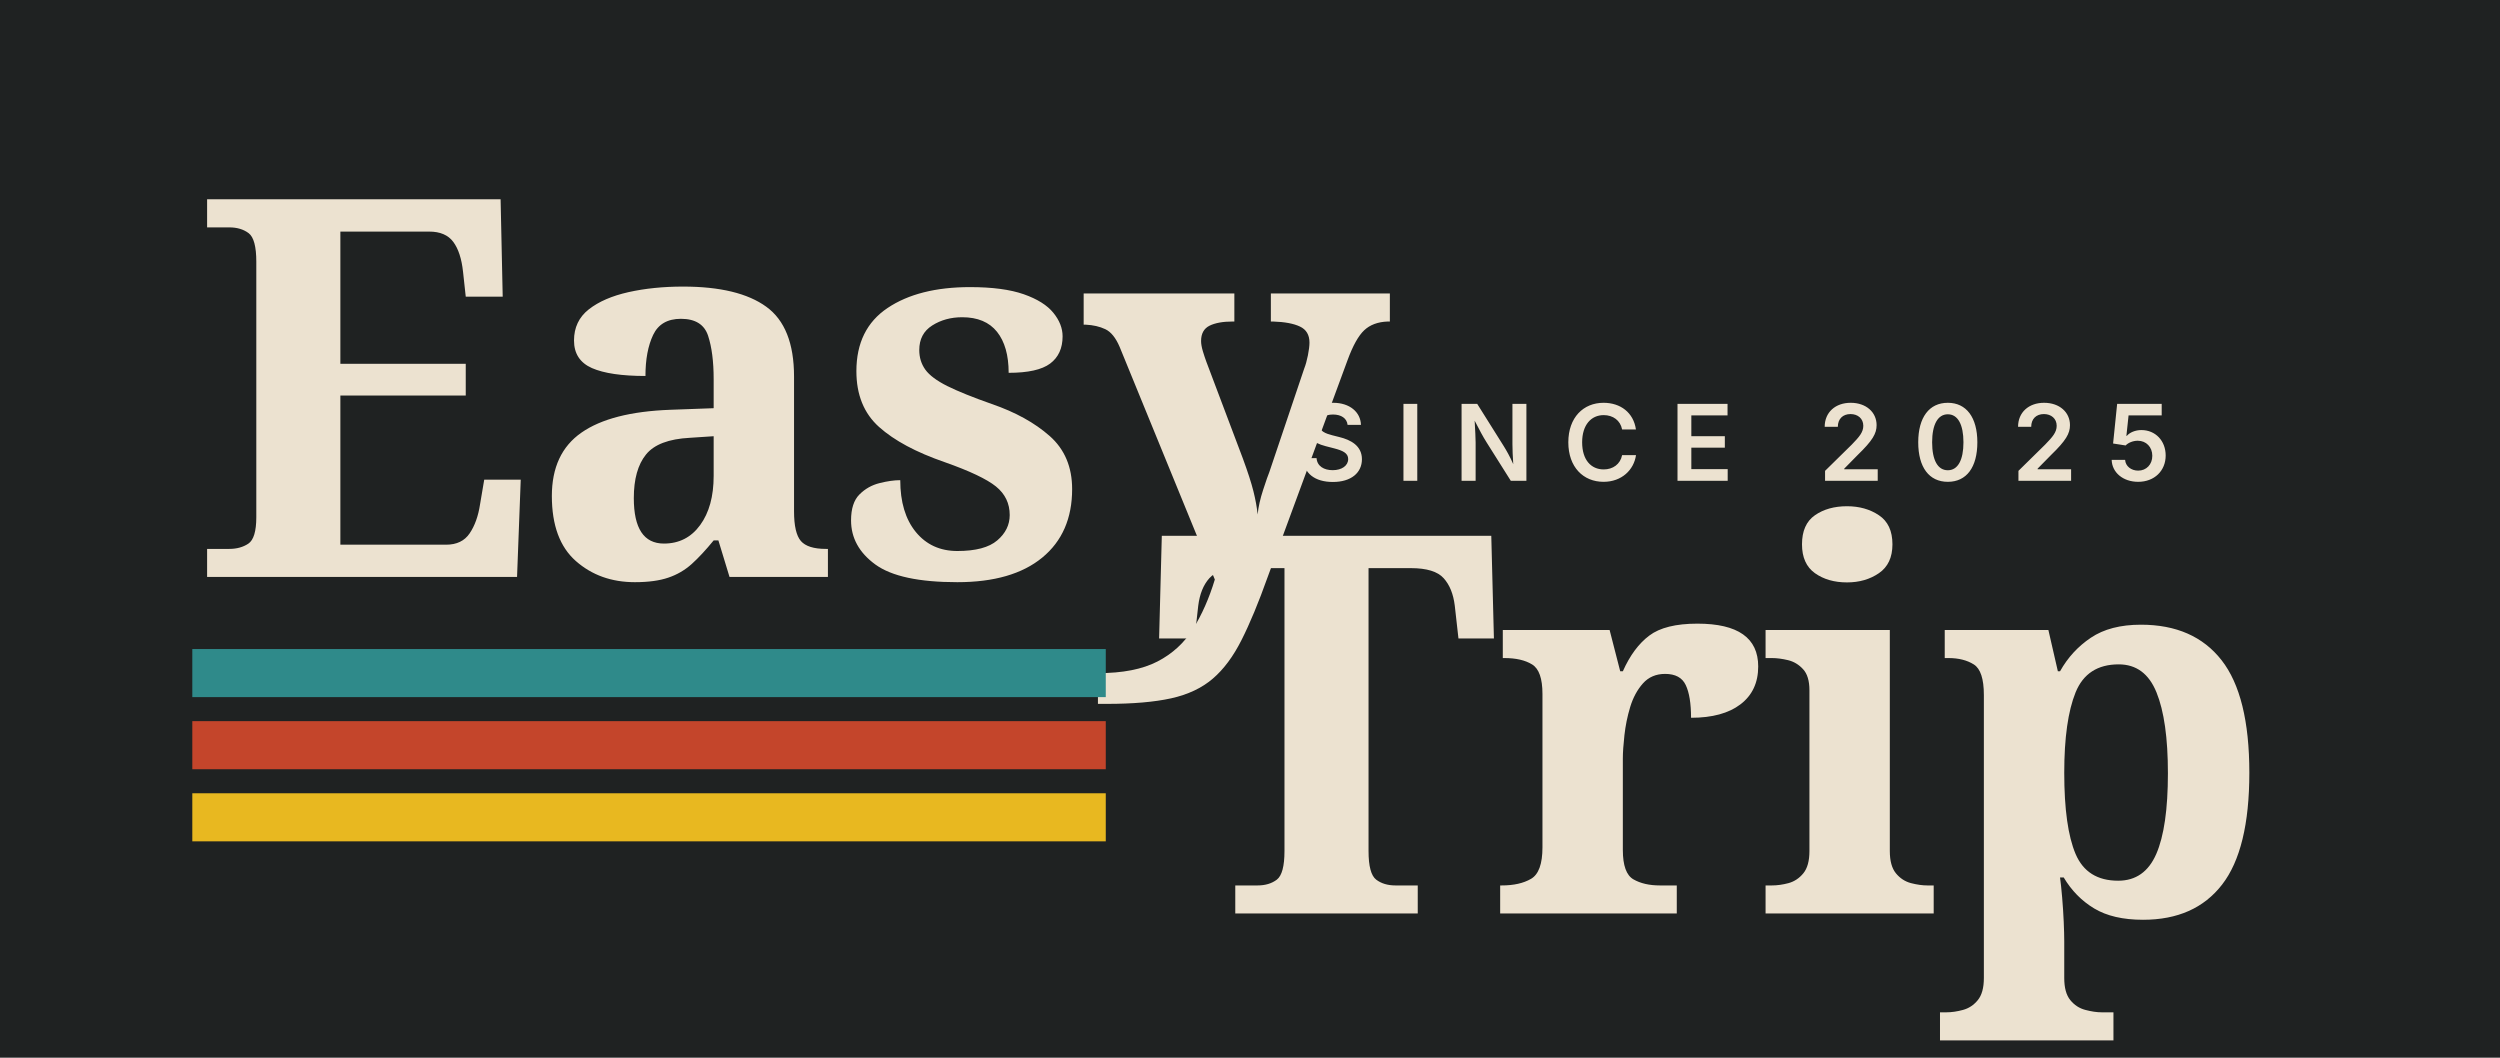
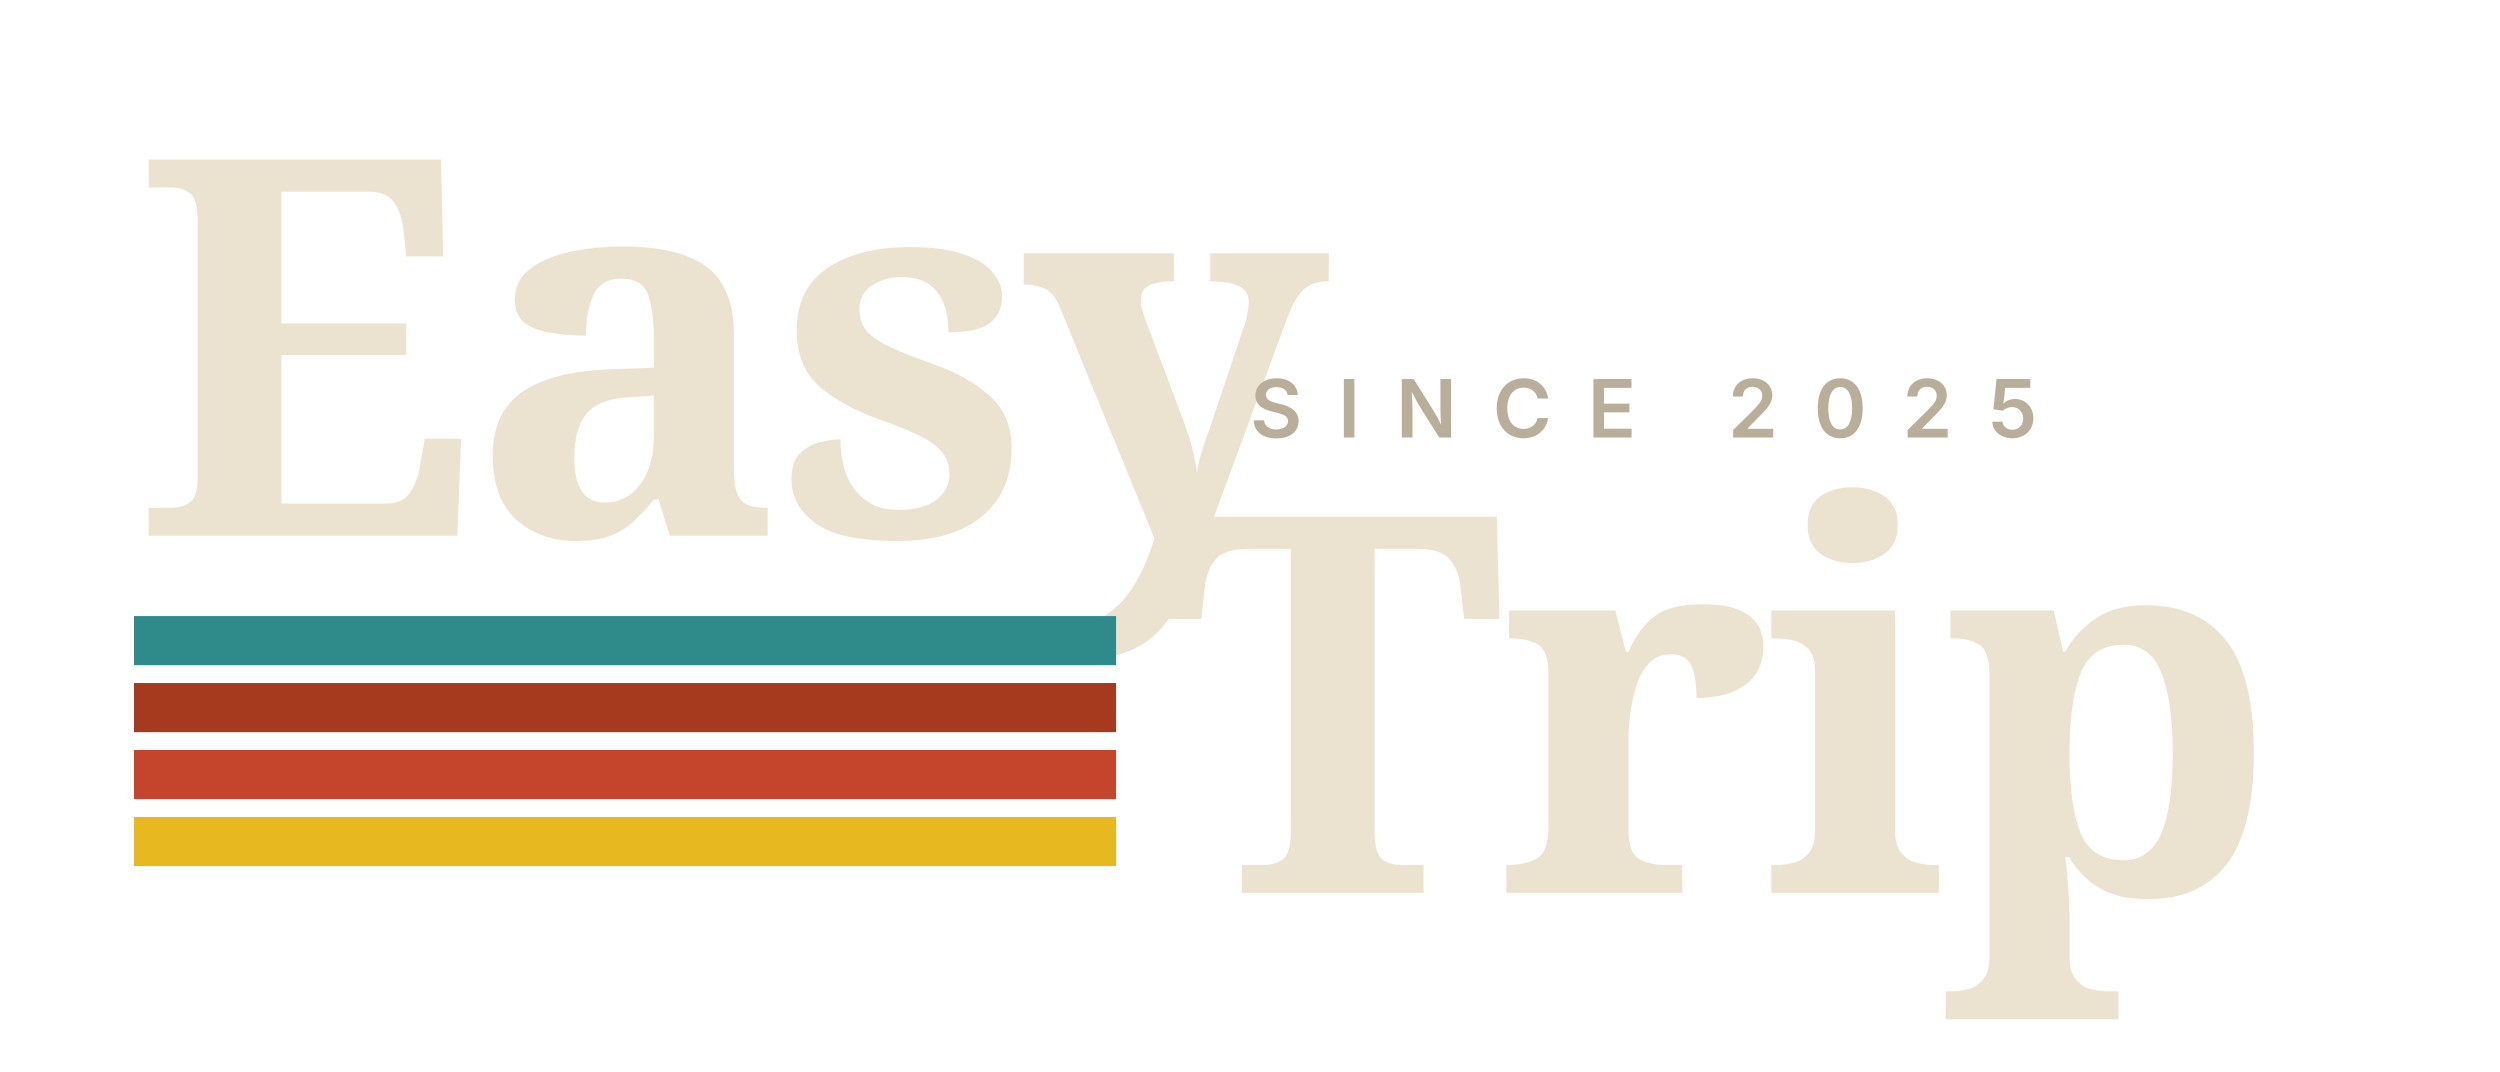
- <svg xmlns="http://www.w3.org/2000/svg" viewBox="0 0 520 220" role="img" aria-label="Easy Trip">
-   <rect width="520" height="220" fill="#1f2222" />
-   <g font-family="'Playfair Display', Georgia, serif" font-weight="700" fill="#ece2d0">
-     <text x="40" y="120" font-size="110" letter-spacing="-2">Easy</text>
-     <text x="240" y="190" font-size="110" letter-spacing="-2">Trip</text>
-     <text x="270" y="100" font-size="22" letter-spacing="6" font-family="'Inter', Arial, sans-serif" font-weight="600">SINCE 2025</text>
-   </g>
+ <svg xmlns="http://www.w3.org/2000/svg" viewBox="0 0 560 240" role="img" aria-label="Easy Trip — Since 2025">
+   <defs>
+     <style>
+       .easy-trip-text { font-family: 'Playfair Display', Georgia, serif; font-weight: 700; fill: #ece2d0; }
+       .easy-trip-tag { font-family: 'Inter', Arial, sans-serif; font-weight: 600; letter-spacing: 8px; fill: #b8ae9a; }
+     </style>
+   </defs>
+   <text class="easy-trip-text" x="30" y="120" font-size="118" letter-spacing="-2">Easy</text>
+   <text class="easy-trip-tag" x="280" y="98" font-size="18">SINCE 2025</text>
+   <text class="easy-trip-text" x="260" y="200" font-size="118" letter-spacing="-2">Trip</text>
  <g>
-     <rect x="40" y="135" width="190" height="10" fill="#2f8a8a" />
-     <rect x="40" y="150" width="190" height="10" fill="#c4452b" />
-     <rect x="40" y="165" width="190" height="10" fill="#e8b820" />
+     <rect x="30" y="138" width="220" height="11" fill="#2f8a8a" />
+     <rect x="30" y="153" width="220" height="11" fill="#a63a1f" />
+     <rect x="30" y="168" width="220" height="11" fill="#c4452b" />
+     <rect x="30" y="183" width="220" height="11" fill="#e8b820" />
  </g>
</svg>
